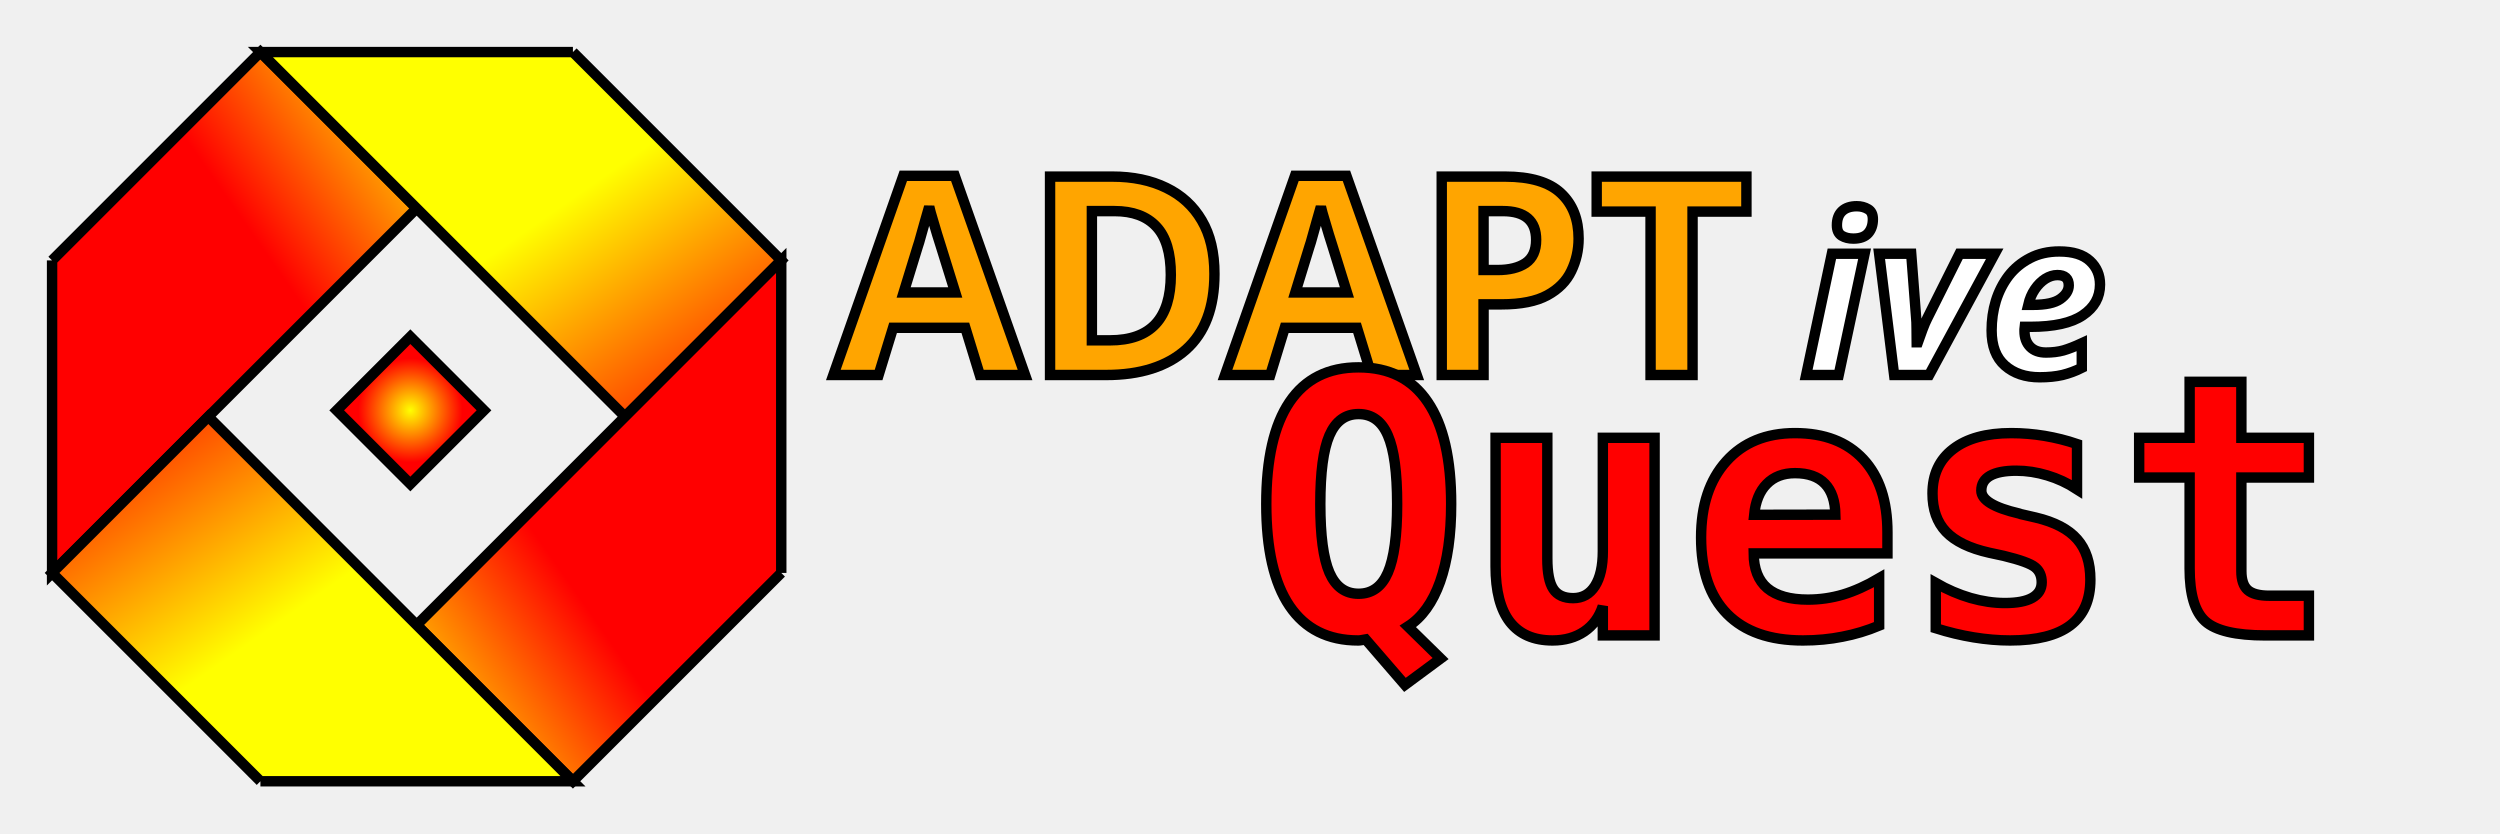
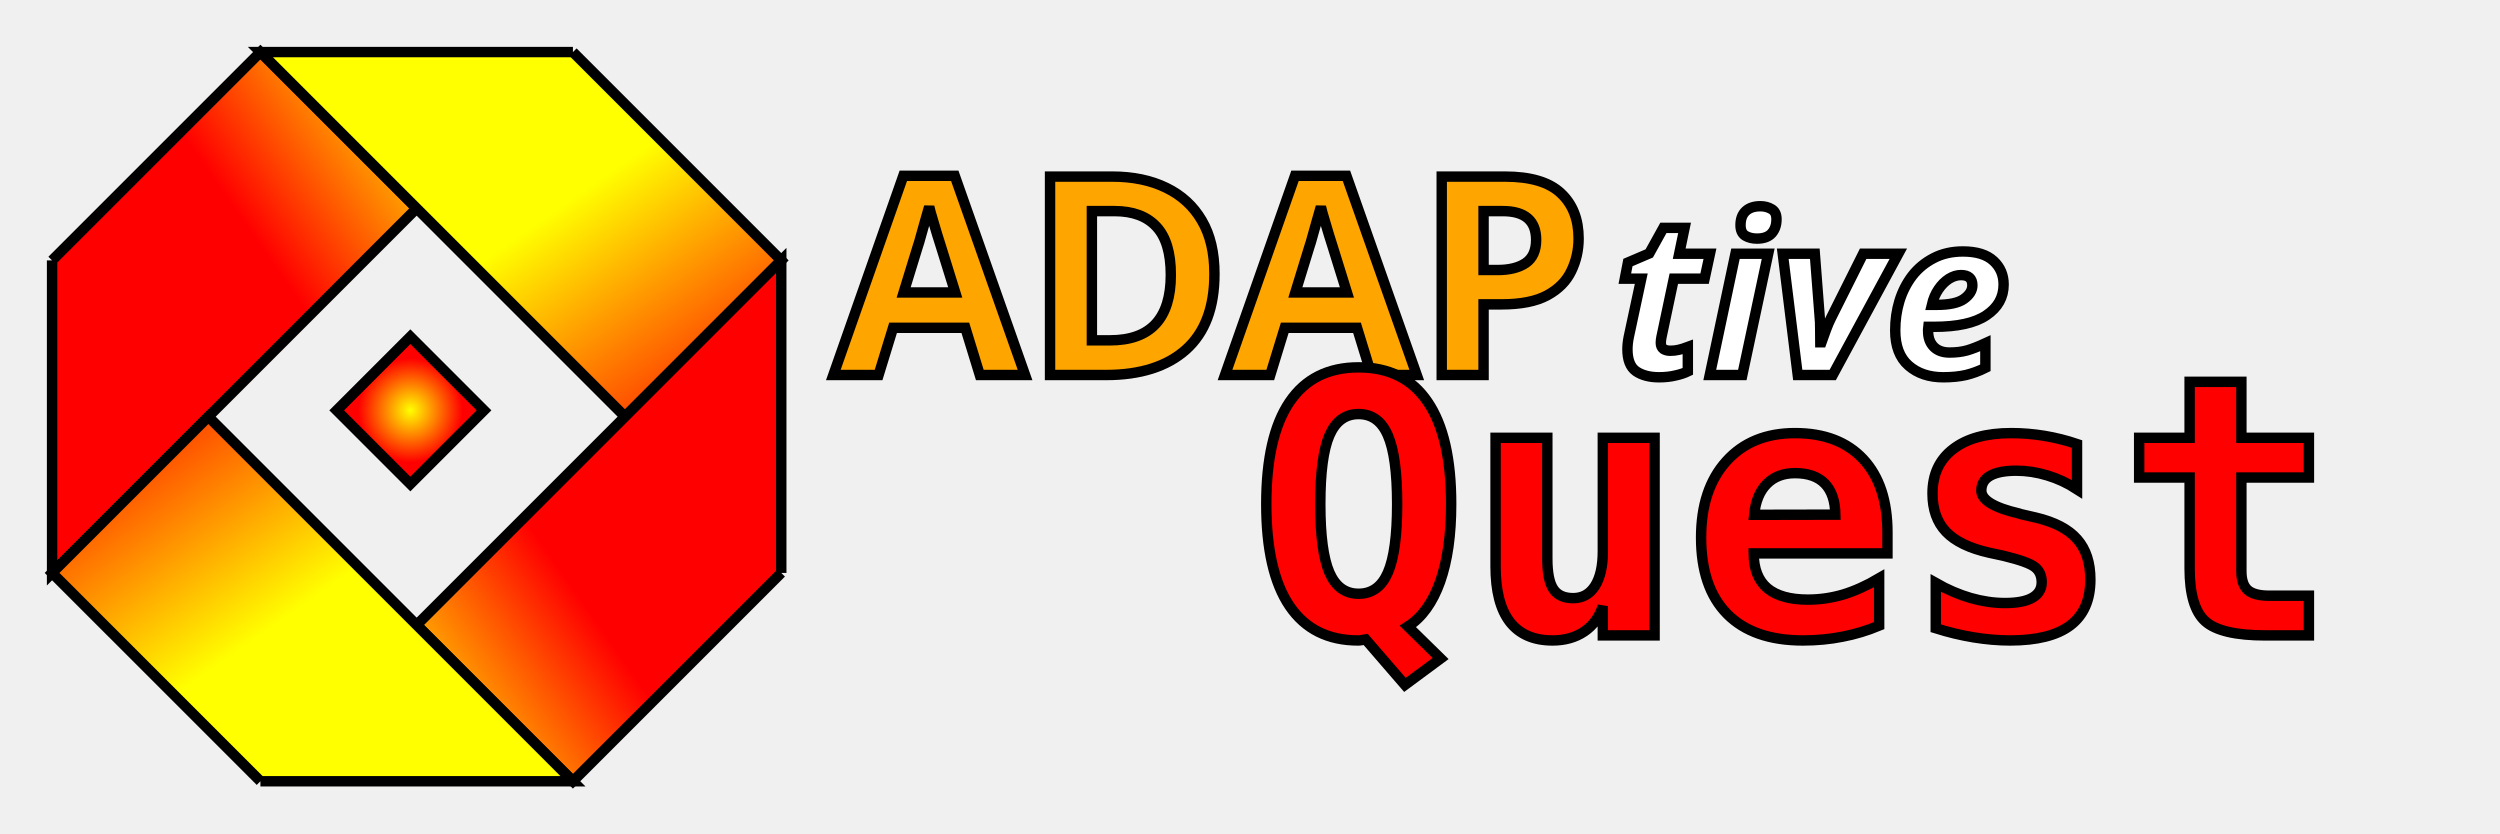
<svg xmlns="http://www.w3.org/2000/svg" xmlns:xlink="http://www.w3.org/1999/xlink" id="svg" class="svg" width="240" height="80">
  <style>
		.st1 { font: bold 20pt sans-serif; fill: orange; stroke: black; }
		.st2 { font: italic bold 16pt sans-serif; fill: white; stroke: black; }
		.st3 { font: bold 26pt monospace; fill: red; stroke: black; }
	</style>
  <defs>
    <path id="edge" d="M 0 20 L 20 0 L 35 15 L 0 50 L0 20" />
    <linearGradient id="grad1" x1="50%" y1="50%" x2="100%" y2="0%">
      <stop offset="0%" style="stop-color:rgb(255,255,0);stop-opacity:1" />
      <stop offset="100%" style="stop-color:rgb(255,0,0);stop-opacity:1" />
    </linearGradient>
    <linearGradient id="grad2" x1="60%" y1="40%" x2="100%" y2="0%">
      <stop offset="0%" style="stop-color:rgb(255,0,0);stop-opacity:1" />
      <stop offset="100%" style="stop-color:rgb(255,255,0);stop-opacity:1" />
    </linearGradient>
    <radialGradient id="grad3" fx="50%" fy="50%" r="50%">
      <stop offset="0%" style="stop-color:rgb(255,255,0);stop-opacity:1" />
      <stop offset="100%" style="stop-color:rgb(255,0,0);stop-opacity:1" />
    </radialGradient>
  </defs>
  <g transform="translate(50,50)">
    <rect x="-20" y="-5" width="10" height="10" fill="url(#grad3)" stroke="black" transform="rotate(45)" />
    <use xlink:href="#edge" x="-45" y="-45" stroke="black" fill="url(#grad2)" transform="rotate(0)" />
    <use xlink:href="#edge" x="-45" y="-25" stroke="black" fill="url(#grad1)" transform="rotate(90)" />
    <use xlink:href="#edge" x="-25" y="-25" stroke="black" fill="url(#grad2)" transform="rotate(180)" />
    <use xlink:href="#edge" x="-25" y="-45" stroke="black" fill="url(#grad1)" transform="rotate(270)" />
  </g>
  <g transform="translate(80,36)">
-     <text class="st1" x="0" y="0">ADAPT</text>
-     <text class="st2" x="93" y="0">ive</text>
+     <text class="st1" x="0" y="0">ADAP</text>
+     <text class="st2" x="75" y="0">tive</text>
    <text class="st3" x="40" y="25">Quest</text>
  </g>
</svg>
